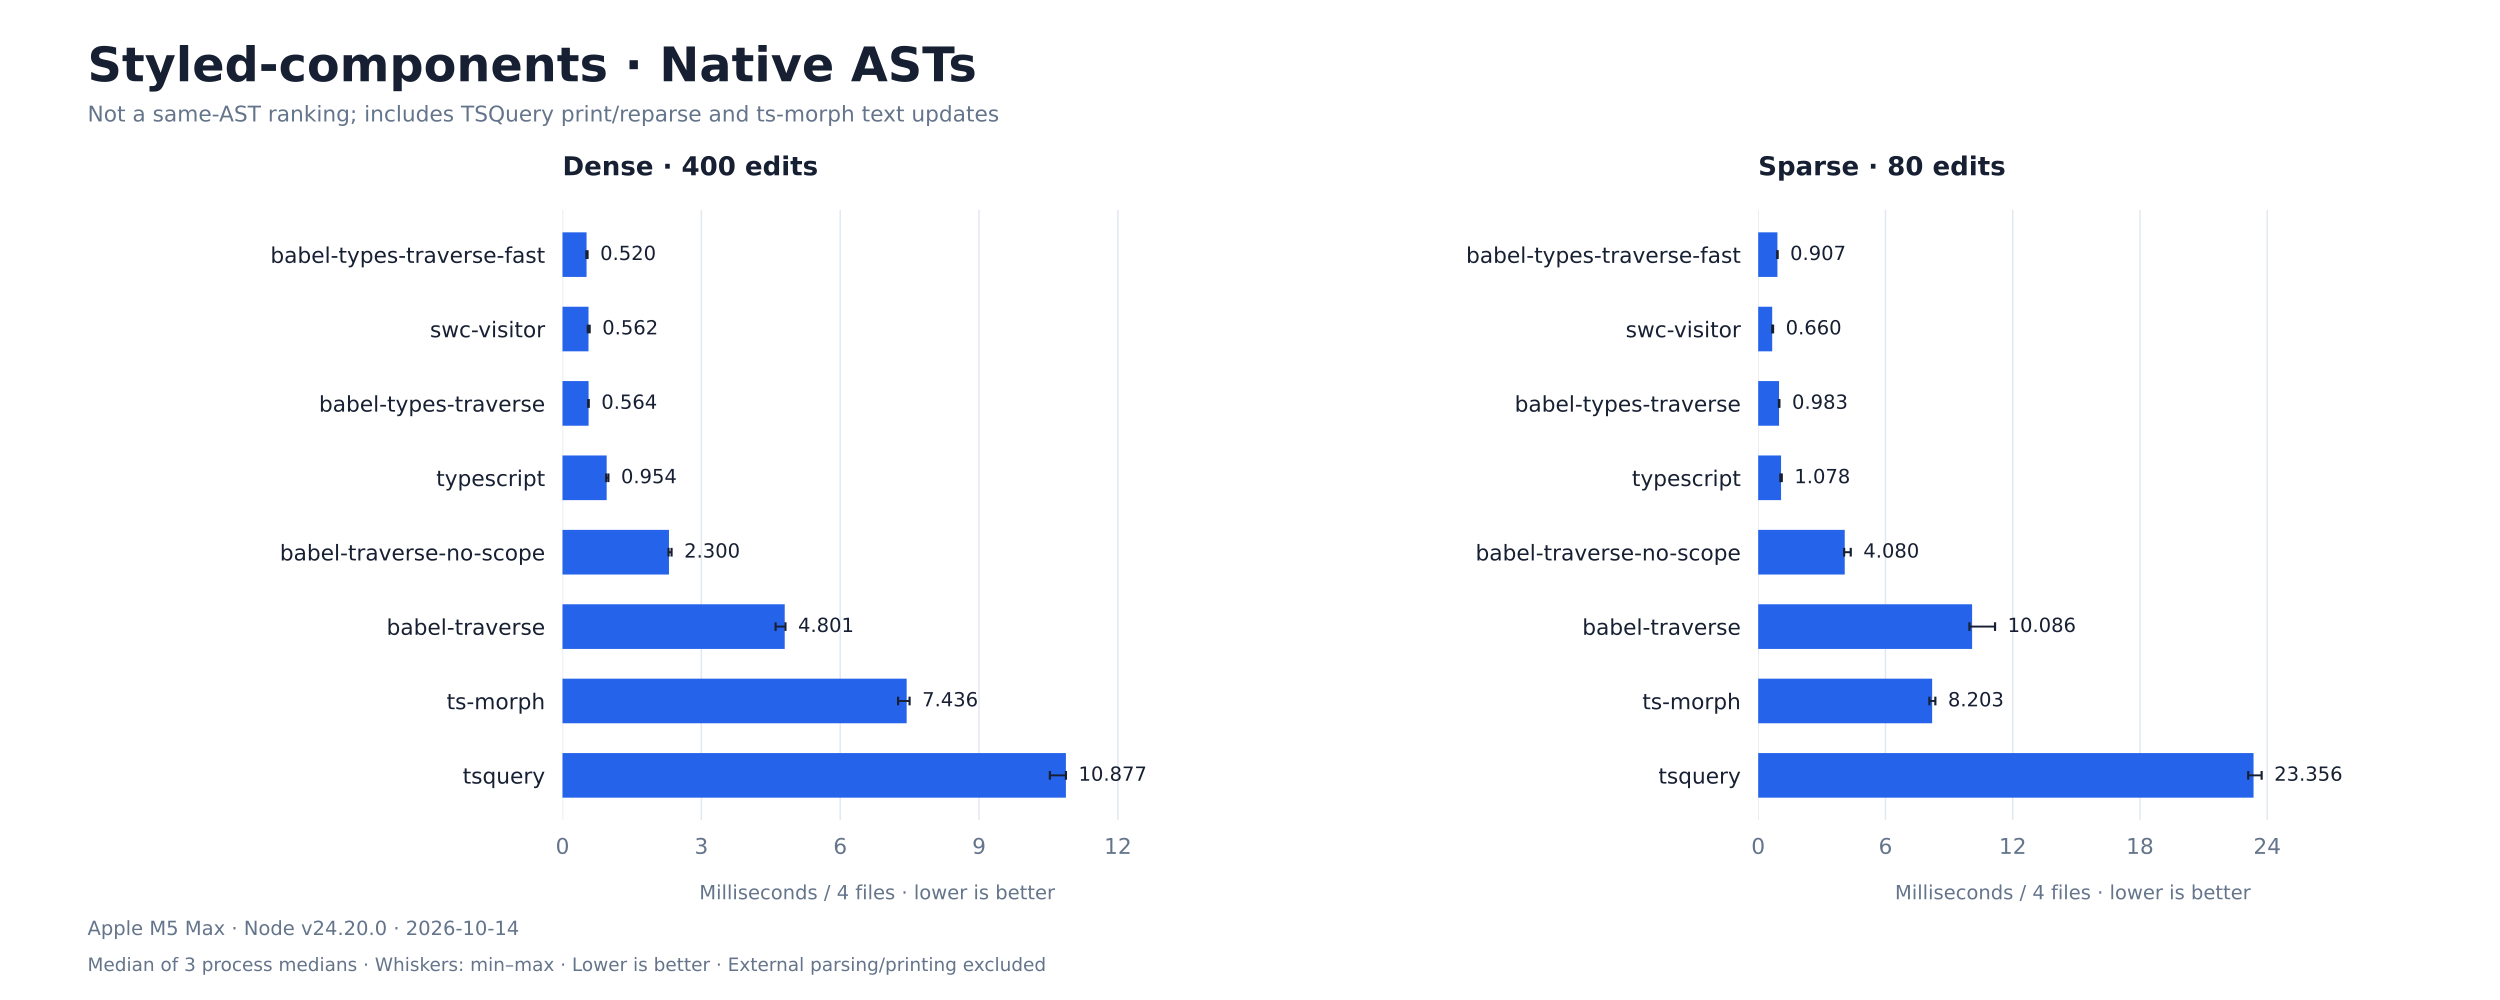
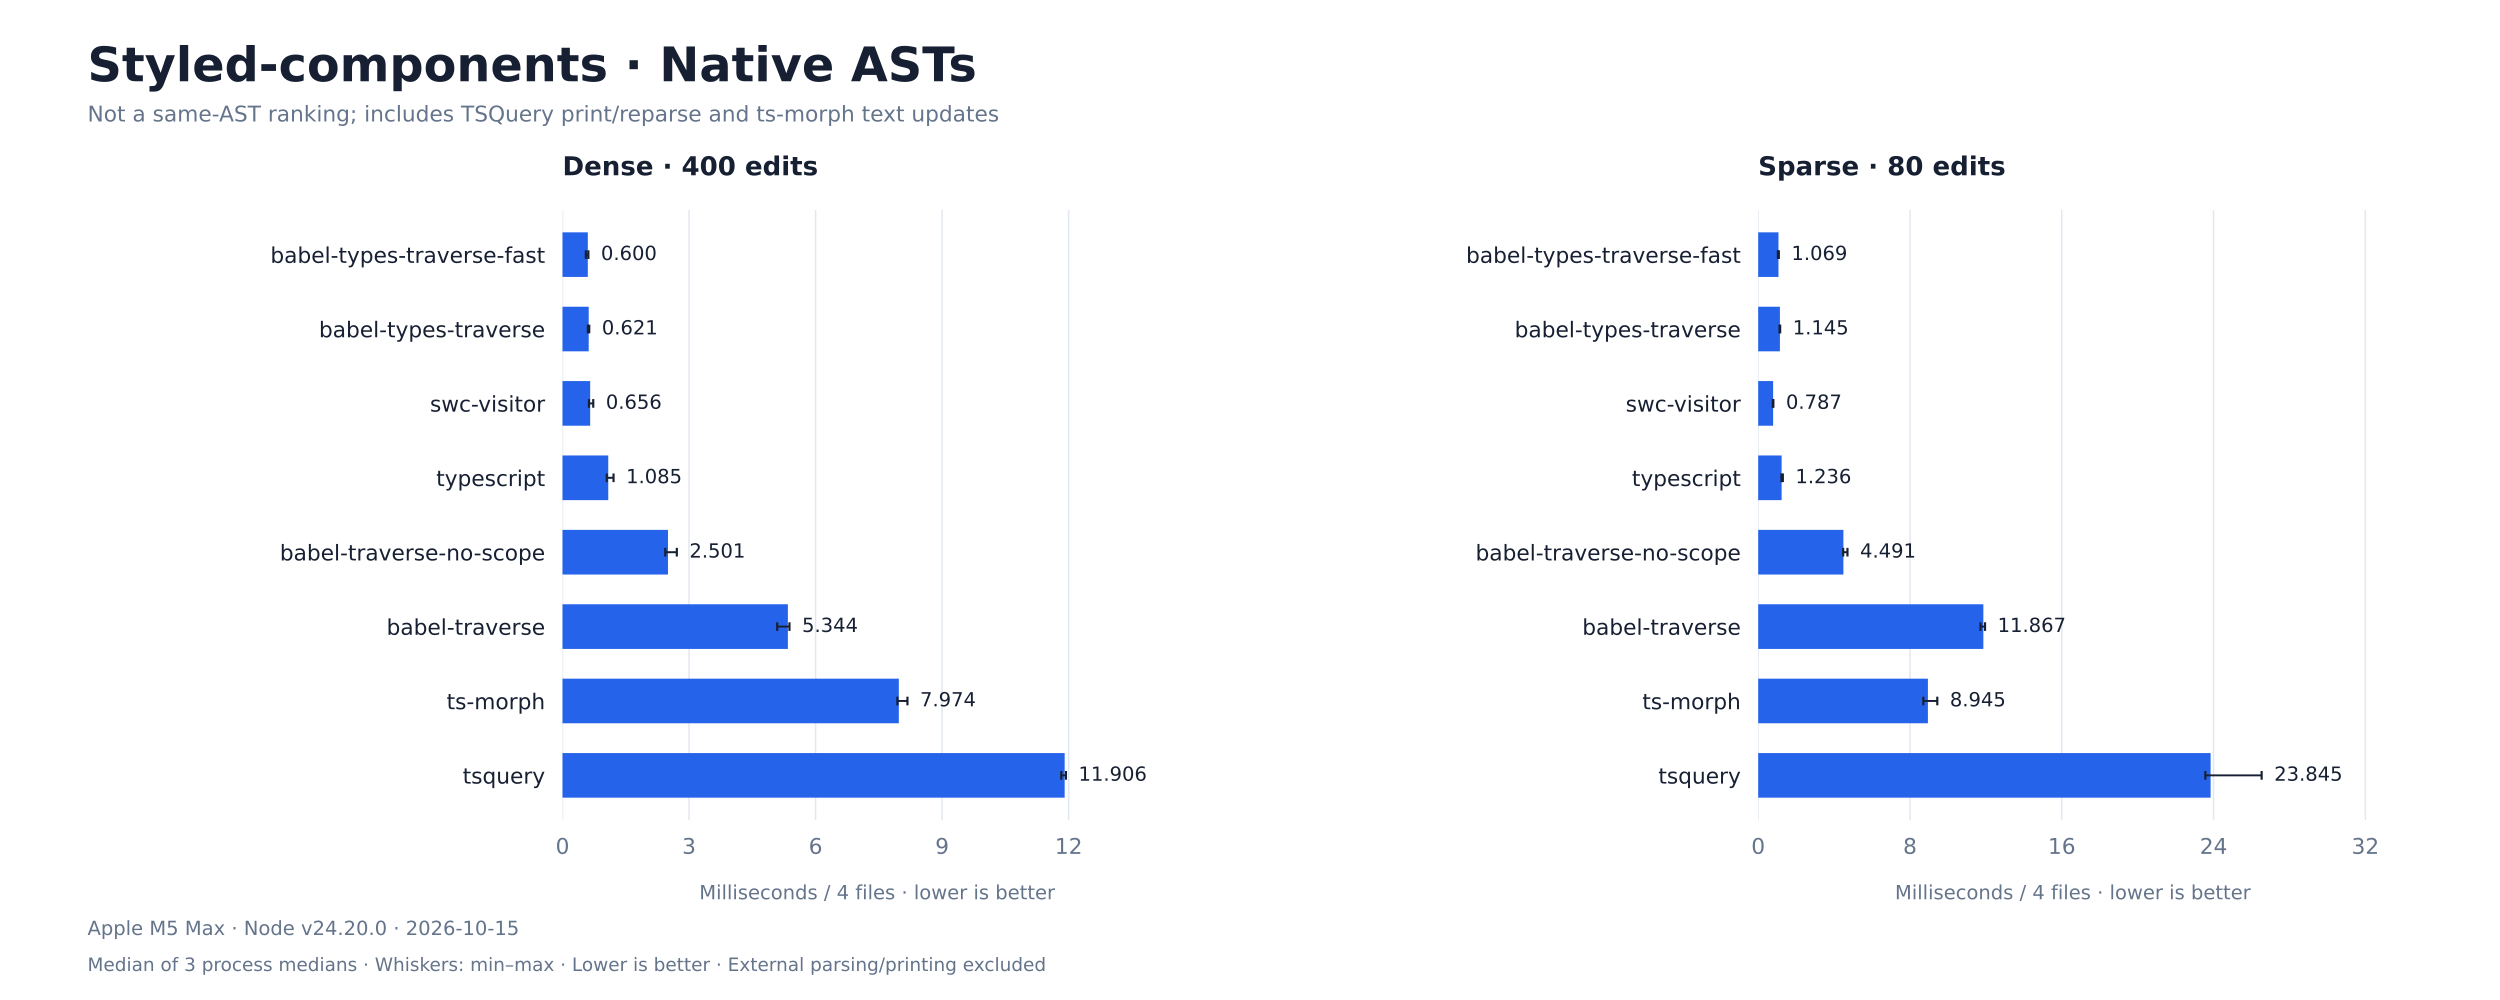
<svg xmlns="http://www.w3.org/2000/svg" xmlns:xlink="http://www.w3.org/1999/xlink" width="1152pt" height="460.8pt" viewBox="0 0 1152 460.8" version="1.1">
  <defs>
    <style type="text/css">*{stroke-linejoin: round; stroke-linecap: butt}</style>
  </defs>
  <g id="figure_1">
    <g id="patch_1">
      <path d="M 0 460.8 L 1152 460.8 L 1152 0 L 0 0 z " style="fill: #ffffff" />
    </g>
    <g id="axes_1">
      <g id="patch_2">
        <path d="M 259.2 377.856 L 549.186 377.856 L 549.186 96.768 L 259.2 96.768 z " style="fill: #ffffff" />
      </g>
      <g id="matplotlib.axis_1">
        <g id="xtick_1">
          <g id="line2d_1">
            <path d="M 259.2 377.856 L 259.2 96.768 " clip-path="url(#p7ad6d17c55)" style="fill: none; stroke: #e2e8f0; stroke-width: 0.7; stroke-linecap: square" />
          </g>
          <g id="line2d_2" />
          <g id="text_1">
            <text style="fill: #64748b; font: 10px 'DejaVu Sans'; text-anchor: middle" x="259.2" y="393.454" transform="rotate(-0 259.2 393.4544)">0</text>
          </g>
        </g>
        <g id="xtick_2">
          <g id="line2d_3">
-             <path d="M 323.182 377.856 L 323.182 96.768 " clip-path="url(#p7ad6d17c55)" style="fill: none; stroke: #e2e8f0; stroke-width: 0.7; stroke-linecap: square" />
+             <path d="M 317.508 377.856 L 317.508 96.768 " clip-path="url(#p7ad6d17c55)" style="fill: none; stroke: #e2e8f0; stroke-width: 0.7; stroke-linecap: square" />
          </g>
          <g id="line2d_4" />
          <g id="text_2">
-             <text style="fill: #64748b; font: 10px 'DejaVu Sans'; text-anchor: middle" x="323.182" y="393.454" transform="rotate(-0 323.1819 393.4544)">3</text>
+             <text style="fill: #64748b; font: 10px 'DejaVu Sans'; text-anchor: middle" x="317.508" y="393.454" transform="rotate(-0 317.5079 393.4544)">3</text>
          </g>
        </g>
        <g id="xtick_3">
          <g id="line2d_5">
-             <path d="M 387.164 377.856 L 387.164 96.768 " clip-path="url(#p7ad6d17c55)" style="fill: none; stroke: #e2e8f0; stroke-width: 0.7; stroke-linecap: square" />
+             <path d="M 375.816 377.856 L 375.816 96.768 " clip-path="url(#p7ad6d17c55)" style="fill: none; stroke: #e2e8f0; stroke-width: 0.7; stroke-linecap: square" />
          </g>
          <g id="line2d_6" />
          <g id="text_3">
-             <text style="fill: #64748b; font: 10px 'DejaVu Sans'; text-anchor: middle" x="387.164" y="393.454" transform="rotate(-0 387.1638 393.4544)">6</text>
+             <text style="fill: #64748b; font: 10px 'DejaVu Sans'; text-anchor: middle" x="375.816" y="393.454" transform="rotate(-0 375.8158 393.4544)">6</text>
          </g>
        </g>
        <g id="xtick_4">
          <g id="line2d_7">
-             <path d="M 451.146 377.856 L 451.146 96.768 " clip-path="url(#p7ad6d17c55)" style="fill: none; stroke: #e2e8f0; stroke-width: 0.7; stroke-linecap: square" />
+             <path d="M 434.124 377.856 L 434.124 96.768 " clip-path="url(#p7ad6d17c55)" style="fill: none; stroke: #e2e8f0; stroke-width: 0.7; stroke-linecap: square" />
          </g>
          <g id="line2d_8" />
          <g id="text_4">
-             <text style="fill: #64748b; font: 10px 'DejaVu Sans'; text-anchor: middle" x="451.146" y="393.454" transform="rotate(-0 451.1456 393.4544)">9</text>
+             <text style="fill: #64748b; font: 10px 'DejaVu Sans'; text-anchor: middle" x="434.124" y="393.454" transform="rotate(-0 434.1237 393.4544)">9</text>
          </g>
        </g>
        <g id="xtick_5">
          <g id="line2d_9">
-             <path d="M 515.128 377.856 L 515.128 96.768 " clip-path="url(#p7ad6d17c55)" style="fill: none; stroke: #e2e8f0; stroke-width: 0.7; stroke-linecap: square" />
+             <path d="M 492.432 377.856 L 492.432 96.768 " clip-path="url(#p7ad6d17c55)" style="fill: none; stroke: #e2e8f0; stroke-width: 0.7; stroke-linecap: square" />
          </g>
          <g id="line2d_10" />
          <g id="text_5">
-             <text style="fill: #64748b; font: 10px 'DejaVu Sans'; text-anchor: middle" x="515.128" y="393.454" transform="rotate(-0 515.1275 393.4544)">12</text>
+             <text style="fill: #64748b; font: 10px 'DejaVu Sans'; text-anchor: middle" x="492.432" y="393.454" transform="rotate(-0 492.4317 393.4544)">12</text>
          </g>
        </g>
        <g id="text_6">
          <text style="fill: #64748b; font: 9px 'DejaVu Sans'; text-anchor: middle" x="404.193" y="414.373" transform="rotate(-0 404.1931 414.3727)">Milliseconds / 4 files · lower is better</text>
        </g>
      </g>
      <g id="matplotlib.axis_2">
        <g id="ytick_1">
          <g id="line2d_11" />
          <g id="text_7">
            <text style="fill: #172033; font: 10px 'DejaVu Sans'; text-anchor: end" x="251.2" y="121.135" transform="rotate(-0 251.2 121.1346)">babel-types-traverse-fast</text>
          </g>
        </g>
        <g id="ytick_2">
          <g id="line2d_12" />
          <g id="text_8">
-             <text style="fill: #172033; font: 10px 'DejaVu Sans'; text-anchor: end" x="251.2" y="155.414" transform="rotate(-0 251.2 155.4137)">swc-visitor</text>
+             <text style="fill: #172033; font: 10px 'DejaVu Sans'; text-anchor: end" x="251.2" y="155.414" transform="rotate(-0 251.2 155.4137)">babel-types-traverse</text>
          </g>
        </g>
        <g id="ytick_3">
          <g id="line2d_13" />
          <g id="text_9">
-             <text style="fill: #172033; font: 10px 'DejaVu Sans'; text-anchor: end" x="251.2" y="189.693" transform="rotate(-0 251.2 189.6927)">babel-types-traverse</text>
+             <text style="fill: #172033; font: 10px 'DejaVu Sans'; text-anchor: end" x="251.2" y="189.693" transform="rotate(-0 251.2 189.6927)">swc-visitor</text>
          </g>
        </g>
        <g id="ytick_4">
          <g id="line2d_14" />
          <g id="text_10">
            <text style="fill: #172033; font: 10px 'DejaVu Sans'; text-anchor: end" x="251.2" y="223.972" transform="rotate(-0 251.2 223.9717)">typescript</text>
          </g>
        </g>
        <g id="ytick_5">
          <g id="line2d_15" />
          <g id="text_11">
            <text style="fill: #172033; font: 10px 'DejaVu Sans'; text-anchor: end" x="251.2" y="258.251" transform="rotate(-0 251.2 258.2507)">babel-traverse-no-scope</text>
          </g>
        </g>
        <g id="ytick_6">
          <g id="line2d_16" />
          <g id="text_12">
            <text style="fill: #172033; font: 10px 'DejaVu Sans'; text-anchor: end" x="251.2" y="292.53" transform="rotate(-0 251.2 292.5298)">babel-traverse</text>
          </g>
        </g>
        <g id="ytick_7">
          <g id="line2d_17" />
          <g id="text_13">
            <text style="fill: #172033; font: 10px 'DejaVu Sans'; text-anchor: end" x="251.2" y="326.809" transform="rotate(-0 251.2 326.8088)">ts-morph</text>
          </g>
        </g>
        <g id="ytick_8">
          <g id="line2d_18" />
          <g id="text_14">
            <text style="fill: #172033; font: 10px 'DejaVu Sans'; text-anchor: end" x="251.2" y="361.088" transform="rotate(-0 251.2 361.0878)">tsquery</text>
          </g>
        </g>
      </g>
      <g id="patch_3">
-         <path d="M 259.2 107.052 L 270.286 107.052 L 270.286 127.619 L 259.2 127.619 z " clip-path="url(#p7ad6d17c55)" style="fill: #2563eb" />
+         <path d="M 259.2 107.052 L 270.866 107.052 L 270.866 127.619 L 259.2 127.619 z " clip-path="url(#p7ad6d17c55)" style="fill: #2563eb" />
      </g>
      <g id="patch_4">
-         <path d="M 259.2 141.331 L 271.186 141.331 L 271.186 161.898 L 259.2 161.898 z " clip-path="url(#p7ad6d17c55)" style="fill: #2563eb" />
+         <path d="M 259.2 141.331 L 271.277 141.331 L 271.277 161.898 L 259.2 161.898 z " clip-path="url(#p7ad6d17c55)" style="fill: #2563eb" />
      </g>
      <g id="patch_5">
-         <path d="M 259.2 175.61 L 271.22 175.61 L 271.22 196.177 L 259.2 196.177 z " clip-path="url(#p7ad6d17c55)" style="fill: #2563eb" />
+         <path d="M 259.2 175.61 L 271.949 175.61 L 271.949 196.177 L 259.2 196.177 z " clip-path="url(#p7ad6d17c55)" style="fill: #2563eb" />
      </g>
      <g id="patch_6">
-         <path d="M 259.2 209.889 L 279.554 209.889 L 279.554 230.456 L 259.2 230.456 z " clip-path="url(#p7ad6d17c55)" style="fill: #2563eb" />
+         <path d="M 259.2 209.889 L 280.286 209.889 L 280.286 230.456 L 259.2 230.456 z " clip-path="url(#p7ad6d17c55)" style="fill: #2563eb" />
      </g>
      <g id="patch_7">
-         <path d="M 259.2 244.168 L 308.261 244.168 L 308.261 264.735 L 259.2 264.735 z " clip-path="url(#p7ad6d17c55)" style="fill: #2563eb" />
+         <path d="M 259.2 244.168 L 307.807 244.168 L 307.807 264.735 L 259.2 264.735 z " clip-path="url(#p7ad6d17c55)" style="fill: #2563eb" />
      </g>
      <g id="patch_8">
-         <path d="M 259.2 278.447 L 361.601 278.447 L 361.601 299.014 L 259.2 299.014 z " clip-path="url(#p7ad6d17c55)" style="fill: #2563eb" />
+         <path d="M 259.2 278.447 L 363.06 278.447 L 363.06 299.014 L 259.2 299.014 z " clip-path="url(#p7ad6d17c55)" style="fill: #2563eb" />
      </g>
      <g id="patch_9">
-         <path d="M 259.2 312.726 L 417.797 312.726 L 417.797 333.293 L 259.2 333.293 z " clip-path="url(#p7ad6d17c55)" style="fill: #2563eb" />
+         <path d="M 259.2 312.726 L 414.184 312.726 L 414.184 333.293 L 259.2 333.293 z " clip-path="url(#p7ad6d17c55)" style="fill: #2563eb" />
      </g>
      <g id="patch_10">
-         <path d="M 259.2 347.005 L 491.172 347.005 L 491.172 367.572 L 259.2 367.572 z " clip-path="url(#p7ad6d17c55)" style="fill: #2563eb" />
+         <path d="M 259.2 347.005 L 490.596 347.005 L 490.596 367.572 L 259.2 367.572 z " clip-path="url(#p7ad6d17c55)" style="fill: #2563eb" />
      </g>
      <g id="text_15">
-         <text style="fill: #172033; font: 9px 'DejaVu Sans'; text-anchor: start" x="276.548" y="119.819" transform="rotate(-0 276.548 119.8189)">0.520</text>
+         <text style="fill: #172033; font: 9px 'DejaVu Sans'; text-anchor: start" x="276.919" y="119.819" transform="rotate(-0 276.9192 119.8189)">0.600</text>
      </g>
      <g id="text_16">
-         <text style="fill: #172033; font: 9px 'DejaVu Sans'; text-anchor: start" x="277.509" y="154.098" transform="rotate(-0 277.5087 154.0979)">0.562</text>
+         <text style="fill: #172033; font: 9px 'DejaVu Sans'; text-anchor: start" x="277.318" y="154.098" transform="rotate(-0 277.3181 154.0979)">0.621</text>
      </g>
      <g id="text_17">
-         <text style="fill: #172033; font: 9px 'DejaVu Sans'; text-anchor: start" x="277.077" y="188.377" transform="rotate(-0 277.0767 188.3769)">0.564</text>
+         <text style="fill: #172033; font: 9px 'DejaVu Sans'; text-anchor: start" x="279.171" y="188.377" transform="rotate(-0 279.1714 188.3769)">0.656</text>
      </g>
      <g id="text_18">
-         <text style="fill: #172033; font: 9px 'DejaVu Sans'; text-anchor: start" x="286.142" y="222.656" transform="rotate(-0 286.1417 222.6559)">0.954</text>
+         <text style="fill: #172033; font: 9px 'DejaVu Sans'; text-anchor: start" x="288.517" y="222.656" transform="rotate(-0 288.5172 222.6559)">1.085</text>
      </g>
      <g id="text_19">
-         <text style="fill: #172033; font: 9px 'DejaVu Sans'; text-anchor: start" x="315.253" y="256.935" transform="rotate(-0 315.2535 256.935)">2.300</text>
+         <text style="fill: #172033; font: 9px 'DejaVu Sans'; text-anchor: start" x="317.685" y="256.935" transform="rotate(-0 317.6846 256.935)">2.501</text>
      </g>
      <g id="text_20">
-         <text style="fill: #172033; font: 9px 'DejaVu Sans'; text-anchor: start" x="367.728" y="291.214" transform="rotate(-0 367.7284 291.214)">4.801</text>
+         <text style="fill: #172033; font: 9px 'DejaVu Sans'; text-anchor: start" x="369.588" y="291.214" transform="rotate(-0 369.5879 291.214)">5.344</text>
      </g>
      <g id="text_21">
-         <text style="fill: #172033; font: 9px 'DejaVu Sans'; text-anchor: start" x="424.935" y="325.493" transform="rotate(-0 424.9349 325.493)">7.436</text>
+         <text style="fill: #172033; font: 9px 'DejaVu Sans'; text-anchor: start" x="423.952" y="325.493" transform="rotate(-0 423.9515 325.493)">7.974</text>
      </g>
      <g id="text_22">
-         <text style="fill: #172033; font: 9px 'DejaVu Sans'; text-anchor: start" x="496.989" y="359.772" transform="rotate(-0 496.9887 359.772)">10.877</text>
+         <text style="fill: #172033; font: 9px 'DejaVu Sans'; text-anchor: start" x="496.989" y="359.772" transform="rotate(-0 496.9887 359.772)">11.906</text>
      </g>
      <g id="text_23">
        <text style="fill: #172033; font: 700 12px 'DejaVu Sans'; text-anchor: start" x="259.2" y="80.768" transform="rotate(-0 259.2 80.768)">Dense · 400 edits</text>
      </g>
      <g id="LineCollection_1">
-         <path d="M 270.197 117.335 L 270.748 117.335 " clip-path="url(#p7ad6d17c55)" style="fill: none; stroke: #172033; stroke-width: 0.9" />
-         <path d="M 270.86 151.614 L 271.709 151.614 " clip-path="url(#p7ad6d17c55)" style="fill: none; stroke: #172033; stroke-width: 0.9" />
-         <path d="M 271.046 185.893 L 271.277 185.893 " clip-path="url(#p7ad6d17c55)" style="fill: none; stroke: #172033; stroke-width: 0.9" />
-         <path d="M 279.32 220.172 L 280.342 220.172 " clip-path="url(#p7ad6d17c55)" style="fill: none; stroke: #172033; stroke-width: 0.9" />
-         <path d="M 308.063 254.452 L 309.454 254.452 " clip-path="url(#p7ad6d17c55)" style="fill: none; stroke: #172033; stroke-width: 0.9" />
-         <path d="M 357.398 288.731 L 361.929 288.731 " clip-path="url(#p7ad6d17c55)" style="fill: none; stroke: #172033; stroke-width: 0.9" />
-         <path d="M 413.835 323.01 L 419.135 323.01 " clip-path="url(#p7ad6d17c55)" style="fill: none; stroke: #172033; stroke-width: 0.9" />
-         <path d="M 483.791 357.289 L 491.189 357.289 " clip-path="url(#p7ad6d17c55)" style="fill: none; stroke: #172033; stroke-width: 0.9" />
+         <path d="M 269.948 117.335 L 271.119 117.335 " clip-path="url(#p7ad6d17c55)" style="fill: none; stroke: #172033; stroke-width: 0.9" />
+         <path d="M 270.897 151.614 L 271.518 151.614 " clip-path="url(#p7ad6d17c55)" style="fill: none; stroke: #172033; stroke-width: 0.9" />
+         <path d="M 271.399 185.893 L 273.372 185.893 " clip-path="url(#p7ad6d17c55)" style="fill: none; stroke: #172033; stroke-width: 0.9" />
+         <path d="M 279.589 220.172 L 282.718 220.172 " clip-path="url(#p7ad6d17c55)" style="fill: none; stroke: #172033; stroke-width: 0.9" />
+         <path d="M 306.557 254.452 L 311.885 254.452 " clip-path="url(#p7ad6d17c55)" style="fill: none; stroke: #172033; stroke-width: 0.9" />
+         <path d="M 358.138 288.731 L 363.788 288.731 " clip-path="url(#p7ad6d17c55)" style="fill: none; stroke: #172033; stroke-width: 0.9" />
+         <path d="M 413.507 323.01 L 418.152 323.01 " clip-path="url(#p7ad6d17c55)" style="fill: none; stroke: #172033; stroke-width: 0.9" />
+         <path d="M 489.031 357.289 L 491.189 357.289 " clip-path="url(#p7ad6d17c55)" style="fill: none; stroke: #172033; stroke-width: 0.9" />
      </g>
      <g id="line2d_19">
        <defs>
          <path id="m82ea546049" d="M 0 2 L 0 -2 " style="stroke: #172033" />
        </defs>
        <g clip-path="url(#p7ad6d17c55)">
-           <use xlink:href="#m82ea546049" x="270.197" y="117.335" style="fill: #172033; stroke: #172033" />
-           <use xlink:href="#m82ea546049" x="270.86" y="151.614" style="fill: #172033; stroke: #172033" />
-           <use xlink:href="#m82ea546049" x="271.046" y="185.893" style="fill: #172033; stroke: #172033" />
-           <use xlink:href="#m82ea546049" x="279.32" y="220.172" style="fill: #172033; stroke: #172033" />
-           <use xlink:href="#m82ea546049" x="308.063" y="254.452" style="fill: #172033; stroke: #172033" />
-           <use xlink:href="#m82ea546049" x="357.398" y="288.731" style="fill: #172033; stroke: #172033" />
-           <use xlink:href="#m82ea546049" x="413.835" y="323.01" style="fill: #172033; stroke: #172033" />
-           <use xlink:href="#m82ea546049" x="483.791" y="357.289" style="fill: #172033; stroke: #172033" />
+           <use xlink:href="#m82ea546049" x="269.948" y="117.335" style="fill: #172033; stroke: #172033" />
+           <use xlink:href="#m82ea546049" x="270.897" y="151.614" style="fill: #172033; stroke: #172033" />
+           <use xlink:href="#m82ea546049" x="271.399" y="185.893" style="fill: #172033; stroke: #172033" />
+           <use xlink:href="#m82ea546049" x="279.589" y="220.172" style="fill: #172033; stroke: #172033" />
+           <use xlink:href="#m82ea546049" x="306.557" y="254.452" style="fill: #172033; stroke: #172033" />
+           <use xlink:href="#m82ea546049" x="358.138" y="288.731" style="fill: #172033; stroke: #172033" />
+           <use xlink:href="#m82ea546049" x="413.507" y="323.01" style="fill: #172033; stroke: #172033" />
+           <use xlink:href="#m82ea546049" x="489.031" y="357.289" style="fill: #172033; stroke: #172033" />
        </g>
      </g>
      <g id="line2d_20">
        <g clip-path="url(#p7ad6d17c55)">
-           <use xlink:href="#m82ea546049" x="270.748" y="117.335" style="fill: #172033; stroke: #172033" />
-           <use xlink:href="#m82ea546049" x="271.709" y="151.614" style="fill: #172033; stroke: #172033" />
-           <use xlink:href="#m82ea546049" x="271.277" y="185.893" style="fill: #172033; stroke: #172033" />
-           <use xlink:href="#m82ea546049" x="280.342" y="220.172" style="fill: #172033; stroke: #172033" />
-           <use xlink:href="#m82ea546049" x="309.454" y="254.452" style="fill: #172033; stroke: #172033" />
-           <use xlink:href="#m82ea546049" x="361.929" y="288.731" style="fill: #172033; stroke: #172033" />
-           <use xlink:href="#m82ea546049" x="419.135" y="323.01" style="fill: #172033; stroke: #172033" />
+           <use xlink:href="#m82ea546049" x="271.119" y="117.335" style="fill: #172033; stroke: #172033" />
+           <use xlink:href="#m82ea546049" x="271.518" y="151.614" style="fill: #172033; stroke: #172033" />
+           <use xlink:href="#m82ea546049" x="273.372" y="185.893" style="fill: #172033; stroke: #172033" />
+           <use xlink:href="#m82ea546049" x="282.718" y="220.172" style="fill: #172033; stroke: #172033" />
+           <use xlink:href="#m82ea546049" x="311.885" y="254.452" style="fill: #172033; stroke: #172033" />
+           <use xlink:href="#m82ea546049" x="363.788" y="288.731" style="fill: #172033; stroke: #172033" />
+           <use xlink:href="#m82ea546049" x="418.152" y="323.01" style="fill: #172033; stroke: #172033" />
          <use xlink:href="#m82ea546049" x="491.189" y="357.289" style="fill: #172033; stroke: #172033" />
        </g>
      </g>
    </g>
    <g id="axes_2">
      <g id="patch_11">
        <path d="M 810.174 377.856 L 1100.16 377.856 L 1100.16 96.768 L 810.174 96.768 z " style="fill: #ffffff" />
      </g>
      <g id="matplotlib.axis_3">
        <g id="xtick_6">
          <g id="line2d_21">
            <path d="M 810.174 377.856 L 810.174 96.768 " clip-path="url(#p70b5d48625)" style="fill: none; stroke: #e2e8f0; stroke-width: 0.7; stroke-linecap: square" />
          </g>
          <g id="line2d_22" />
          <g id="text_24">
            <text style="fill: #64748b; font: 10px 'DejaVu Sans'; text-anchor: middle" x="810.174" y="393.454" transform="rotate(-0 810.1738 393.4544)">0</text>
          </g>
        </g>
        <g id="xtick_7">
          <g id="line2d_23">
-             <path d="M 868.812 377.856 L 868.812 96.768 " clip-path="url(#p70b5d48625)" style="fill: none; stroke: #e2e8f0; stroke-width: 0.7; stroke-linecap: square" />
+             <path d="M 880.118 377.856 L 880.118 96.768 " clip-path="url(#p70b5d48625)" style="fill: none; stroke: #e2e8f0; stroke-width: 0.7; stroke-linecap: square" />
          </g>
          <g id="line2d_24" />
          <g id="text_25">
-             <text style="fill: #64748b; font: 10px 'DejaVu Sans'; text-anchor: middle" x="868.812" y="393.454" transform="rotate(-0 868.8125 393.4544)">6</text>
+             <text style="fill: #64748b; font: 10px 'DejaVu Sans'; text-anchor: middle" x="880.118" y="393.454" transform="rotate(-0 880.1177 393.4544)">8</text>
          </g>
        </g>
        <g id="xtick_8">
          <g id="line2d_25">
-             <path d="M 927.451 377.856 L 927.451 96.768 " clip-path="url(#p70b5d48625)" style="fill: none; stroke: #e2e8f0; stroke-width: 0.7; stroke-linecap: square" />
+             <path d="M 950.062 377.856 L 950.062 96.768 " clip-path="url(#p70b5d48625)" style="fill: none; stroke: #e2e8f0; stroke-width: 0.7; stroke-linecap: square" />
          </g>
          <g id="line2d_26" />
          <g id="text_26">
-             <text style="fill: #64748b; font: 10px 'DejaVu Sans'; text-anchor: middle" x="927.451" y="393.454" transform="rotate(-0 927.4512 393.4544)">12</text>
+             <text style="fill: #64748b; font: 10px 'DejaVu Sans'; text-anchor: middle" x="950.062" y="393.454" transform="rotate(-0 950.0616 393.4544)">16</text>
          </g>
        </g>
        <g id="xtick_9">
          <g id="line2d_27">
-             <path d="M 986.09 377.856 L 986.09 96.768 " clip-path="url(#p70b5d48625)" style="fill: none; stroke: #e2e8f0; stroke-width: 0.7; stroke-linecap: square" />
+             <path d="M 1020.005 377.856 L 1020.005 96.768 " clip-path="url(#p70b5d48625)" style="fill: none; stroke: #e2e8f0; stroke-width: 0.7; stroke-linecap: square" />
          </g>
          <g id="line2d_28" />
          <g id="text_27">
-             <text style="fill: #64748b; font: 10px 'DejaVu Sans'; text-anchor: middle" x="986.09" y="393.454" transform="rotate(-0 986.0899 393.4544)">18</text>
+             <text style="fill: #64748b; font: 10px 'DejaVu Sans'; text-anchor: middle" x="1020.005" y="393.454" transform="rotate(-0 1020.005 393.4544)">24</text>
          </g>
        </g>
        <g id="xtick_10">
          <g id="line2d_29">
-             <path d="M 1044.729 377.856 L 1044.729 96.768 " clip-path="url(#p70b5d48625)" style="fill: none; stroke: #e2e8f0; stroke-width: 0.7; stroke-linecap: square" />
+             <path d="M 1089.949 377.856 L 1089.949 96.768 " clip-path="url(#p70b5d48625)" style="fill: none; stroke: #e2e8f0; stroke-width: 0.7; stroke-linecap: square" />
          </g>
          <g id="line2d_30" />
          <g id="text_28">
-             <text style="fill: #64748b; font: 10px 'DejaVu Sans'; text-anchor: middle" x="1044.729" y="393.454" transform="rotate(-0 1044.729 393.4544)">24</text>
+             <text style="fill: #64748b; font: 10px 'DejaVu Sans'; text-anchor: middle" x="1089.949" y="393.454" transform="rotate(-0 1089.949 393.4544)">32</text>
          </g>
        </g>
        <g id="text_29">
          <text style="fill: #64748b; font: 9px 'DejaVu Sans'; text-anchor: middle" x="955.167" y="414.373" transform="rotate(-0 955.1669 414.3727)">Milliseconds / 4 files · lower is better</text>
        </g>
      </g>
      <g id="matplotlib.axis_4">
        <g id="ytick_9">
          <g id="line2d_31" />
          <g id="text_30">
            <text style="fill: #172033; font: 10px 'DejaVu Sans'; text-anchor: end" x="802.174" y="121.135" transform="rotate(-0 802.1738 121.1346)">babel-types-traverse-fast</text>
          </g>
        </g>
        <g id="ytick_10">
          <g id="line2d_32" />
          <g id="text_31">
-             <text style="fill: #172033; font: 10px 'DejaVu Sans'; text-anchor: end" x="802.174" y="155.414" transform="rotate(-0 802.1738 155.4137)">swc-visitor</text>
+             <text style="fill: #172033; font: 10px 'DejaVu Sans'; text-anchor: end" x="802.174" y="155.414" transform="rotate(-0 802.1738 155.4137)">babel-types-traverse</text>
          </g>
        </g>
        <g id="ytick_11">
          <g id="line2d_33" />
          <g id="text_32">
-             <text style="fill: #172033; font: 10px 'DejaVu Sans'; text-anchor: end" x="802.174" y="189.693" transform="rotate(-0 802.1738 189.6927)">babel-types-traverse</text>
+             <text style="fill: #172033; font: 10px 'DejaVu Sans'; text-anchor: end" x="802.174" y="189.693" transform="rotate(-0 802.1738 189.6927)">swc-visitor</text>
          </g>
        </g>
        <g id="ytick_12">
          <g id="line2d_34" />
          <g id="text_33">
            <text style="fill: #172033; font: 10px 'DejaVu Sans'; text-anchor: end" x="802.174" y="223.972" transform="rotate(-0 802.1738 223.9717)">typescript</text>
          </g>
        </g>
        <g id="ytick_13">
          <g id="line2d_35" />
          <g id="text_34">
            <text style="fill: #172033; font: 10px 'DejaVu Sans'; text-anchor: end" x="802.174" y="258.251" transform="rotate(-0 802.1738 258.2507)">babel-traverse-no-scope</text>
          </g>
        </g>
        <g id="ytick_14">
          <g id="line2d_36" />
          <g id="text_35">
            <text style="fill: #172033; font: 10px 'DejaVu Sans'; text-anchor: end" x="802.174" y="292.53" transform="rotate(-0 802.1738 292.5298)">babel-traverse</text>
          </g>
        </g>
        <g id="ytick_15">
          <g id="line2d_37" />
          <g id="text_36">
            <text style="fill: #172033; font: 10px 'DejaVu Sans'; text-anchor: end" x="802.174" y="326.809" transform="rotate(-0 802.1738 326.8088)">ts-morph</text>
          </g>
        </g>
        <g id="ytick_16">
          <g id="line2d_38" />
          <g id="text_37">
            <text style="fill: #172033; font: 10px 'DejaVu Sans'; text-anchor: end" x="802.174" y="361.088" transform="rotate(-0 802.1738 361.0878)">tsquery</text>
          </g>
        </g>
      </g>
      <g id="patch_12">
-         <path d="M 810.174 107.052 L 819.039 107.052 L 819.039 127.619 L 810.174 127.619 z " clip-path="url(#p70b5d48625)" style="fill: #2563eb" />
+         <path d="M 810.174 107.052 L 819.52 107.052 L 819.52 127.619 L 810.174 127.619 z " clip-path="url(#p70b5d48625)" style="fill: #2563eb" />
      </g>
      <g id="patch_13">
-         <path d="M 810.174 141.331 L 816.628 141.331 L 816.628 161.898 L 810.174 161.898 z " clip-path="url(#p70b5d48625)" style="fill: #2563eb" />
+         <path d="M 810.174 141.331 L 820.186 141.331 L 820.186 161.898 L 810.174 161.898 z " clip-path="url(#p70b5d48625)" style="fill: #2563eb" />
      </g>
      <g id="patch_14">
-         <path d="M 810.174 175.61 L 819.783 175.61 L 819.783 196.177 L 810.174 196.177 z " clip-path="url(#p70b5d48625)" style="fill: #2563eb" />
+         <path d="M 810.174 175.61 L 817.052 175.61 L 817.052 196.177 L 810.174 196.177 z " clip-path="url(#p70b5d48625)" style="fill: #2563eb" />
      </g>
      <g id="patch_15">
-         <path d="M 810.174 209.889 L 820.711 209.889 L 820.711 230.456 L 810.174 230.456 z " clip-path="url(#p70b5d48625)" style="fill: #2563eb" />
+         <path d="M 810.174 209.889 L 820.976 209.889 L 820.976 230.456 L 810.174 230.456 z " clip-path="url(#p70b5d48625)" style="fill: #2563eb" />
      </g>
      <g id="patch_16">
-         <path d="M 810.174 244.168 L 850.051 244.168 L 850.051 264.735 L 810.174 264.735 z " clip-path="url(#p70b5d48625)" style="fill: #2563eb" />
+         <path d="M 810.174 244.168 L 849.439 244.168 L 849.439 264.735 L 810.174 264.735 z " clip-path="url(#p70b5d48625)" style="fill: #2563eb" />
      </g>
      <g id="patch_17">
-         <path d="M 810.174 278.447 L 908.746 278.447 L 908.746 299.014 L 810.174 299.014 z " clip-path="url(#p70b5d48625)" style="fill: #2563eb" />
+         <path d="M 810.174 278.447 L 913.93 278.447 L 913.93 299.014 L 810.174 299.014 z " clip-path="url(#p70b5d48625)" style="fill: #2563eb" />
      </g>
      <g id="patch_18">
-         <path d="M 810.174 312.726 L 890.338 312.726 L 890.338 333.293 L 810.174 333.293 z " clip-path="url(#p70b5d48625)" style="fill: #2563eb" />
+         <path d="M 810.174 312.726 L 888.383 312.726 L 888.383 333.293 L 810.174 333.293 z " clip-path="url(#p70b5d48625)" style="fill: #2563eb" />
      </g>
      <g id="patch_19">
-         <path d="M 810.174 347.005 L 1038.434 347.005 L 1038.434 367.572 L 810.174 367.572 z " clip-path="url(#p70b5d48625)" style="fill: #2563eb" />
+         <path d="M 810.174 347.005 L 1018.646 347.005 L 1018.646 367.572 L 810.174 367.572 z " clip-path="url(#p70b5d48625)" style="fill: #2563eb" />
      </g>
      <g id="text_38">
-         <text style="fill: #172033; font: 9px 'DejaVu Sans'; text-anchor: start" x="824.875" y="119.819" transform="rotate(-0 824.8748 119.8189)">0.907</text>
+         <text style="fill: #172033; font: 9px 'DejaVu Sans'; text-anchor: start" x="825.493" y="119.819" transform="rotate(-0 825.4934 119.8189)">1.069</text>
      </g>
      <g id="text_39">
-         <text style="fill: #172033; font: 9px 'DejaVu Sans'; text-anchor: start" x="822.834" y="154.098" transform="rotate(-0 822.834 154.0979)">0.660</text>
+         <text style="fill: #172033; font: 9px 'DejaVu Sans'; text-anchor: start" x="826.098" y="154.098" transform="rotate(-0 826.0983 154.0979)">1.145</text>
      </g>
      <g id="text_40">
-         <text style="fill: #172033; font: 9px 'DejaVu Sans'; text-anchor: start" x="825.753" y="188.377" transform="rotate(-0 825.7525 188.3769)">0.983</text>
+         <text style="fill: #172033; font: 9px 'DejaVu Sans'; text-anchor: start" x="822.964" y="188.377" transform="rotate(-0 822.9644 188.3769)">0.787</text>
      </g>
      <g id="text_41">
-         <text style="fill: #172033; font: 9px 'DejaVu Sans'; text-anchor: start" x="826.842" y="222.656" transform="rotate(-0 826.8418 222.6559)">1.078</text>
+         <text style="fill: #172033; font: 9px 'DejaVu Sans'; text-anchor: start" x="827.335" y="222.656" transform="rotate(-0 827.335 222.6559)">1.236</text>
      </g>
      <g id="text_42">
-         <text style="fill: #172033; font: 9px 'DejaVu Sans'; text-anchor: start" x="858.623" y="256.935" transform="rotate(-0 858.6234 256.935)">4.080</text>
+         <text style="fill: #172033; font: 9px 'DejaVu Sans'; text-anchor: start" x="857.109" y="256.935" transform="rotate(-0 857.1085 256.935)">4.491</text>
      </g>
      <g id="text_43">
-         <text style="fill: #172033; font: 9px 'DejaVu Sans'; text-anchor: start" x="925.116" y="291.214" transform="rotate(-0 925.116 291.214)">10.086</text>
+         <text style="fill: #172033; font: 9px 'DejaVu Sans'; text-anchor: start" x="920.506" y="291.214" transform="rotate(-0 920.5059 291.214)">11.867</text>
      </g>
      <g id="text_44">
-         <text style="fill: #172033; font: 9px 'DejaVu Sans'; text-anchor: start" x="897.612" y="325.493" transform="rotate(-0 897.6118 325.493)">8.203</text>
+         <text style="fill: #172033; font: 9px 'DejaVu Sans'; text-anchor: start" x="898.504" y="325.493" transform="rotate(-0 898.5042 325.493)">8.945</text>
      </g>
      <g id="text_45">
-         <text style="fill: #172033; font: 9px 'DejaVu Sans'; text-anchor: start" x="1047.962" y="359.772" transform="rotate(-0 1047.962 359.772)">23.356</text>
+         <text style="fill: #172033; font: 9px 'DejaVu Sans'; text-anchor: start" x="1047.962" y="359.772" transform="rotate(-0 1047.962 359.772)">23.845</text>
      </g>
      <g id="text_46">
        <text style="fill: #172033; font: 700 12px 'DejaVu Sans'; text-anchor: start" x="810.174" y="80.768" transform="rotate(-0 810.1738 80.768)">Sparse · 80 edits</text>
      </g>
      <g id="LineCollection_2">
-         <path d="M 818.991 117.335 L 819.075 117.335 " clip-path="url(#p70b5d48625)" style="fill: none; stroke: #172033; stroke-width: 0.9" />
-         <path d="M 816.626 151.614 L 817.034 151.614 " clip-path="url(#p70b5d48625)" style="fill: none; stroke: #172033; stroke-width: 0.9" />
-         <path d="M 819.715 185.893 L 819.953 185.893 " clip-path="url(#p70b5d48625)" style="fill: none; stroke: #172033; stroke-width: 0.9" />
-         <path d="M 820.393 220.172 L 821.042 220.172 " clip-path="url(#p70b5d48625)" style="fill: none; stroke: #172033; stroke-width: 0.9" />
-         <path d="M 849.78 254.452 L 852.824 254.452 " clip-path="url(#p70b5d48625)" style="fill: none; stroke: #172033; stroke-width: 0.9" />
-         <path d="M 907.515 288.731 L 919.316 288.731 " clip-path="url(#p70b5d48625)" style="fill: none; stroke: #172033; stroke-width: 0.9" />
-         <path d="M 889.063 323.01 L 891.812 323.01 " clip-path="url(#p70b5d48625)" style="fill: none; stroke: #172033; stroke-width: 0.9" />
-         <path d="M 1035.983 357.289 L 1042.163 357.289 " clip-path="url(#p70b5d48625)" style="fill: none; stroke: #172033; stroke-width: 0.9" />
+         <path d="M 819.244 117.335 L 819.694 117.335 " clip-path="url(#p70b5d48625)" style="fill: none; stroke: #172033; stroke-width: 0.9" />
+         <path d="M 820.017 151.614 L 820.299 151.614 " clip-path="url(#p70b5d48625)" style="fill: none; stroke: #172033; stroke-width: 0.9" />
+         <path d="M 816.912 185.893 L 817.165 185.893 " clip-path="url(#p70b5d48625)" style="fill: none; stroke: #172033; stroke-width: 0.9" />
+         <path d="M 820.889 220.172 L 821.535 220.172 " clip-path="url(#p70b5d48625)" style="fill: none; stroke: #172033; stroke-width: 0.9" />
+         <path d="M 849.341 254.452 L 851.309 254.452 " clip-path="url(#p70b5d48625)" style="fill: none; stroke: #172033; stroke-width: 0.9" />
+         <path d="M 912.598 288.731 L 914.706 288.731 " clip-path="url(#p70b5d48625)" style="fill: none; stroke: #172033; stroke-width: 0.9" />
+         <path d="M 886.273 323.01 L 892.704 323.01 " clip-path="url(#p70b5d48625)" style="fill: none; stroke: #172033; stroke-width: 0.9" />
+         <path d="M 1016.23 357.289 L 1042.163 357.289 " clip-path="url(#p70b5d48625)" style="fill: none; stroke: #172033; stroke-width: 0.9" />
      </g>
      <g id="line2d_39">
        <g clip-path="url(#p70b5d48625)">
-           <use xlink:href="#m82ea546049" x="818.991" y="117.335" style="fill: #172033; stroke: #172033" />
-           <use xlink:href="#m82ea546049" x="816.626" y="151.614" style="fill: #172033; stroke: #172033" />
-           <use xlink:href="#m82ea546049" x="819.715" y="185.893" style="fill: #172033; stroke: #172033" />
-           <use xlink:href="#m82ea546049" x="820.393" y="220.172" style="fill: #172033; stroke: #172033" />
-           <use xlink:href="#m82ea546049" x="849.78" y="254.452" style="fill: #172033; stroke: #172033" />
-           <use xlink:href="#m82ea546049" x="907.515" y="288.731" style="fill: #172033; stroke: #172033" />
-           <use xlink:href="#m82ea546049" x="889.063" y="323.01" style="fill: #172033; stroke: #172033" />
-           <use xlink:href="#m82ea546049" x="1035.983" y="357.289" style="fill: #172033; stroke: #172033" />
+           <use xlink:href="#m82ea546049" x="819.244" y="117.335" style="fill: #172033; stroke: #172033" />
+           <use xlink:href="#m82ea546049" x="820.017" y="151.614" style="fill: #172033; stroke: #172033" />
+           <use xlink:href="#m82ea546049" x="816.912" y="185.893" style="fill: #172033; stroke: #172033" />
+           <use xlink:href="#m82ea546049" x="820.889" y="220.172" style="fill: #172033; stroke: #172033" />
+           <use xlink:href="#m82ea546049" x="849.341" y="254.452" style="fill: #172033; stroke: #172033" />
+           <use xlink:href="#m82ea546049" x="912.598" y="288.731" style="fill: #172033; stroke: #172033" />
+           <use xlink:href="#m82ea546049" x="886.273" y="323.01" style="fill: #172033; stroke: #172033" />
+           <use xlink:href="#m82ea546049" x="1016.23" y="357.289" style="fill: #172033; stroke: #172033" />
        </g>
      </g>
      <g id="line2d_40">
        <g clip-path="url(#p70b5d48625)">
-           <use xlink:href="#m82ea546049" x="819.075" y="117.335" style="fill: #172033; stroke: #172033" />
-           <use xlink:href="#m82ea546049" x="817.034" y="151.614" style="fill: #172033; stroke: #172033" />
-           <use xlink:href="#m82ea546049" x="819.953" y="185.893" style="fill: #172033; stroke: #172033" />
-           <use xlink:href="#m82ea546049" x="821.042" y="220.172" style="fill: #172033; stroke: #172033" />
-           <use xlink:href="#m82ea546049" x="852.824" y="254.452" style="fill: #172033; stroke: #172033" />
-           <use xlink:href="#m82ea546049" x="919.316" y="288.731" style="fill: #172033; stroke: #172033" />
-           <use xlink:href="#m82ea546049" x="891.812" y="323.01" style="fill: #172033; stroke: #172033" />
+           <use xlink:href="#m82ea546049" x="819.694" y="117.335" style="fill: #172033; stroke: #172033" />
+           <use xlink:href="#m82ea546049" x="820.299" y="151.614" style="fill: #172033; stroke: #172033" />
+           <use xlink:href="#m82ea546049" x="817.165" y="185.893" style="fill: #172033; stroke: #172033" />
+           <use xlink:href="#m82ea546049" x="821.535" y="220.172" style="fill: #172033; stroke: #172033" />
+           <use xlink:href="#m82ea546049" x="851.309" y="254.452" style="fill: #172033; stroke: #172033" />
+           <use xlink:href="#m82ea546049" x="914.706" y="288.731" style="fill: #172033; stroke: #172033" />
+           <use xlink:href="#m82ea546049" x="892.704" y="323.01" style="fill: #172033; stroke: #172033" />
          <use xlink:href="#m82ea546049" x="1042.163" y="357.289" style="fill: #172033; stroke: #172033" />
        </g>
      </g>
    </g>
    <g id="text_47">
      <text style="fill: #172033; font: 700 22px 'DejaVu Sans'; text-anchor: start" x="40.32" y="37.453" transform="rotate(-0 40.32 37.45256)">Styled-components · Native ASTs</text>
    </g>
    <g id="text_48">
      <text style="fill: #64748b; font: 10px 'DejaVu Sans'; text-anchor: start" x="40.32" y="55.982" transform="rotate(-0 40.32 55.98244)">Not a same-AST ranking; includes TSQuery print/reparse and ts-morph text updates</text>
    </g>
    <g id="text_49">
-       <text style="fill: #64748b; font: 9px 'DejaVu Sans'; text-anchor: start" x="40.32" y="430.848" transform="rotate(-0 40.32 430.848)">Apple M5 Max · Node v24.20.0 · 2026-10-14</text>
+       <text style="fill: #64748b; font: 9px 'DejaVu Sans'; text-anchor: start" x="40.32" y="430.848" transform="rotate(-0 40.32 430.848)">Apple M5 Max · Node v24.20.0 · 2026-10-15</text>
    </g>
    <g id="text_50">
      <text style="fill: #64748b; font: 8.5px 'DejaVu Sans'; text-anchor: start" x="40.32" y="447.437" transform="rotate(-0 40.32 447.4368)">Median of 3 process medians · Whiskers: min–max · Lower is better · External parsing/printing excluded</text>
    </g>
  </g>
  <defs>
    <clipPath id="p7ad6d17c55">
      <rect x="259.2" y="96.768" width="289.986" height="281.088" />
    </clipPath>
    <clipPath id="p70b5d48625">
      <rect x="810.174" y="96.768" width="289.986" height="281.088" />
    </clipPath>
  </defs>
</svg>
